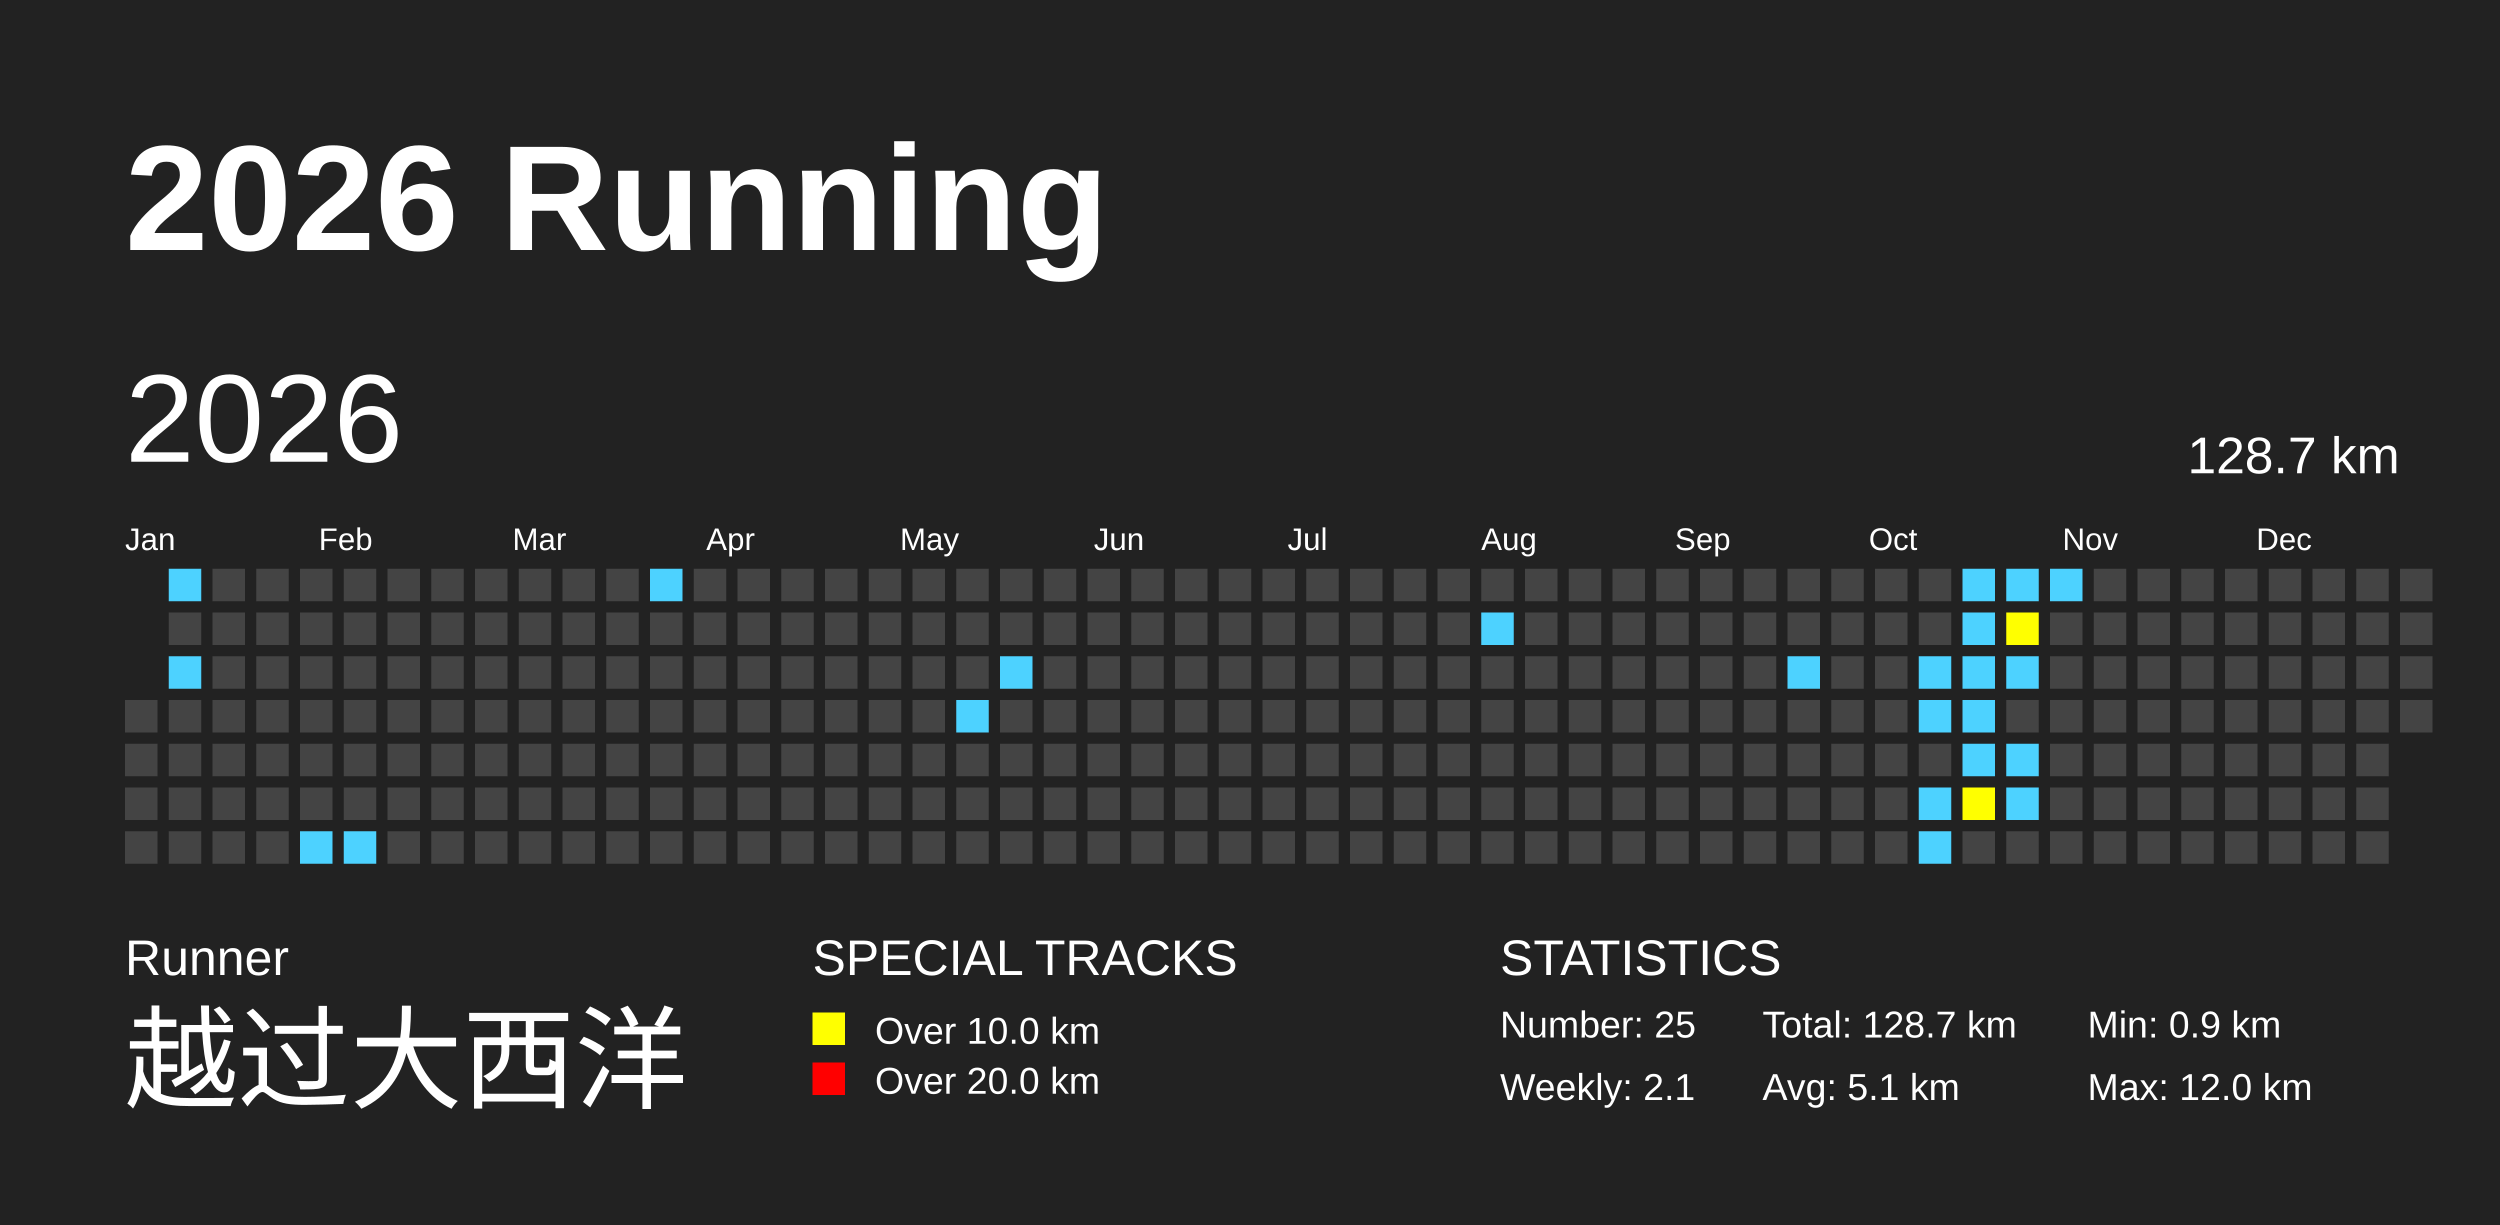
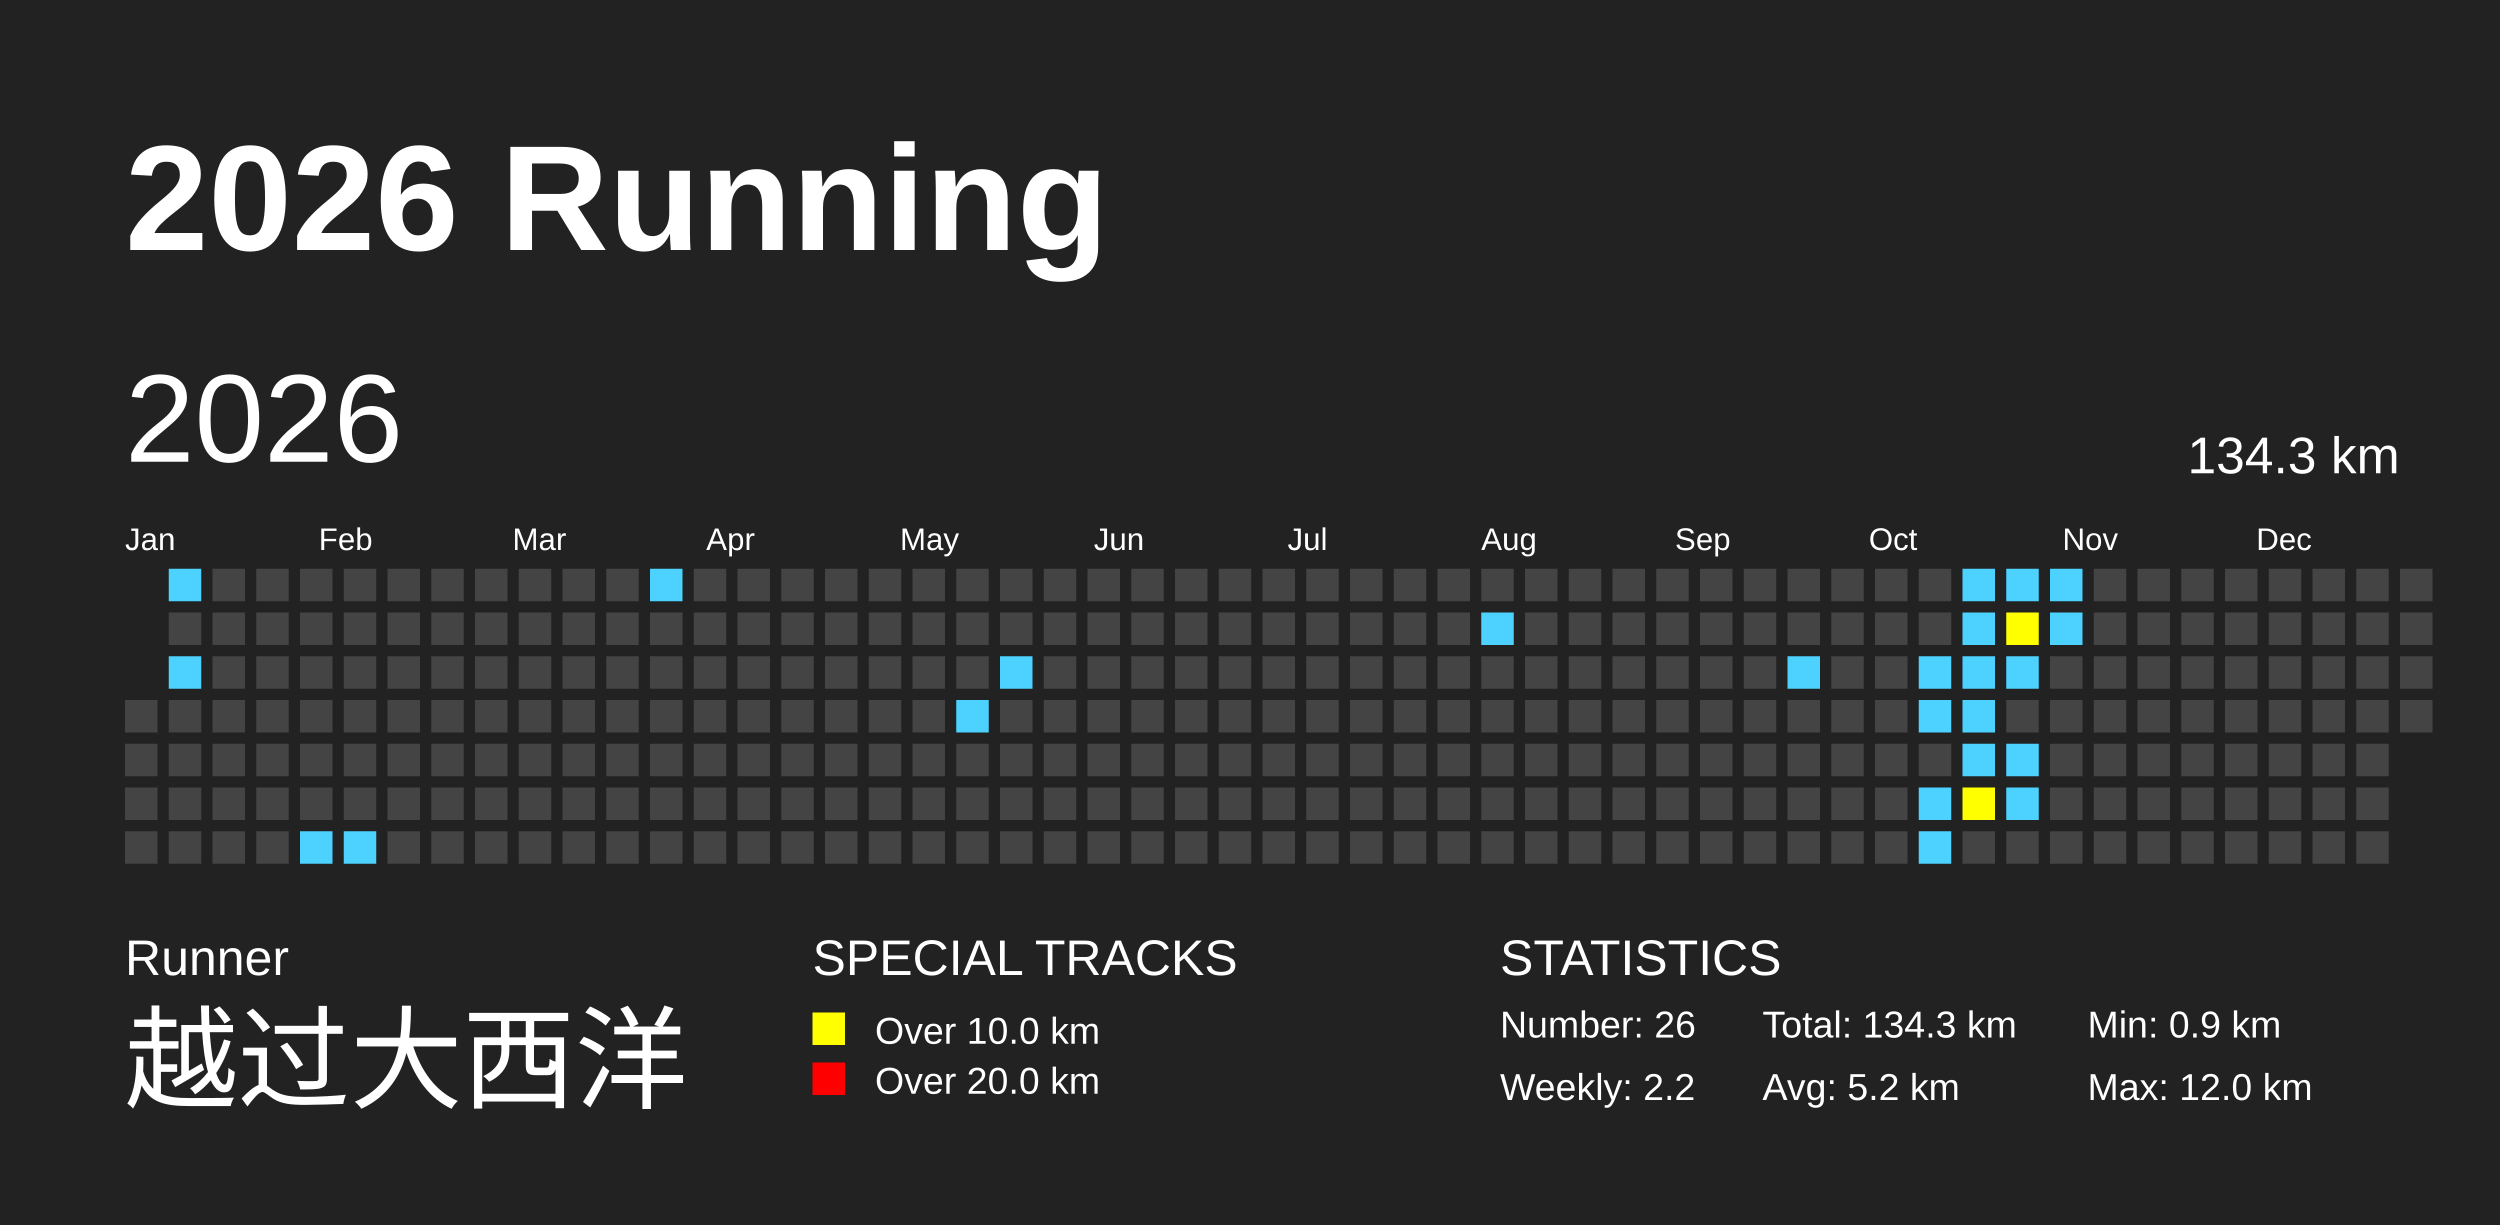
<svg xmlns="http://www.w3.org/2000/svg" baseProfile="full" height="98mm" version="1.1" viewBox="0,0,200,98" width="200mm">
  <defs>
    <pattern height="2" id="indoor-stripe" patternUnits="userSpaceOnUse" width="2">
      <line stroke="white" stroke-opacity="0.45" stroke-width="0.5" x1="0" x2="2" y1="2" y2="0" />
    </pattern>
  </defs>
  <rect fill="#222222" height="98" width="200" x="0" y="0" />
  <text fill="#FFFFFF" style="font-size:12px; font-family:Arial; font-weight:bold;" x="10" y="20">2026 Running</text>
  <text fill="#FFFFFF" style="font-size:4px; font-family:Arial" x="10" y="78">Runner</text>
  <text fill="#FFFFFF" style="font-size:9px; font-family:Arial" x="10" y="88">越过大西洋</text>
  <text fill="#FFFFFF" style="font-size:4px; font-family:Arial" x="65" y="78">SPECIAL TRACKS</text>
  <rect fill="yellow" height="2.6" width="2.6" x="65" y="81" />
  <text fill="#FFFFFF" style="font-size:3px; font-family:Arial" x="70" y="83.5">Over 10.0 km</text>
  <rect fill="red" height="2.6" width="2.6" x="65" y="85" />
  <text fill="#FFFFFF" style="font-size:3px; font-family:Arial" x="70" y="87.5">Over 20.0 km</text>
  <text fill="#FFFFFF" style="font-size:4px; font-family:Arial" x="120" y="78">STATISTICS</text>
-   <text fill="#FFFFFF" style="font-size:3px; font-family:Arial" x="120" y="83">Number: 25</text>
-   <text fill="#FFFFFF" style="font-size:3px; font-family:Arial" x="120" y="88">Weekly: 2.1</text>
-   <text fill="#FFFFFF" style="font-size:3px; font-family:Arial" x="141" y="83">Total: 128.7 km</text>
-   <text fill="#FFFFFF" style="font-size:3px; font-family:Arial" x="141" y="88">Avg: 5.1 km</text>
+   <text fill="#FFFFFF" style="font-size:3px; font-family:Arial" x="120" y="83">Number: 26</text>
+   <text fill="#FFFFFF" style="font-size:3px; font-family:Arial" x="120" y="88">Weekly: 2.2</text>
+   <text fill="#FFFFFF" style="font-size:3px; font-family:Arial" x="141" y="83">Total: 134.3 km</text>
+   <text fill="#FFFFFF" style="font-size:3px; font-family:Arial" x="141" y="88">Avg: 5.2 km</text>
  <text fill="#FFFFFF" style="font-size:3px; font-family:Arial" x="167" y="83">Min: 0.9 km</text>
  <text fill="#FFFFFF" style="font-size:3px; font-family:Arial" x="167" y="88">Max: 12.0 km</text>
  <text dominant-baseline="hanging" fill="#FFFFFF" style="font-size:10.0px; font-family:Arial;" x="10" y="30">2026</text>
-   <text dominant-baseline="hanging" fill="#FFFFFF" style="font-size:4.125px; font-family:Arial;" x="175" y="35">128.7 km</text>
+   <text dominant-baseline="hanging" fill="#FFFFFF" style="font-size:4.125px; font-family:Arial;" x="175" y="35">134.3 km</text>
  <text fill="#FFFFFF" style="font-size:2.5px; font-family:Arial" x="10.0" y="44">Jan</text>
  <text fill="#FFFFFF" style="font-size:2.5px; font-family:Arial" x="25.5" y="44">Feb</text>
  <text fill="#FFFFFF" style="font-size:2.5px; font-family:Arial" x="41.0" y="44">Mar</text>
  <text fill="#FFFFFF" style="font-size:2.5px; font-family:Arial" x="56.5" y="44">Apr</text>
  <text fill="#FFFFFF" style="font-size:2.5px; font-family:Arial" x="72.0" y="44">May</text>
  <text fill="#FFFFFF" style="font-size:2.5px; font-family:Arial" x="87.5" y="44">Jun</text>
  <text fill="#FFFFFF" style="font-size:2.5px; font-family:Arial" x="103.0" y="44">Jul</text>
  <text fill="#FFFFFF" style="font-size:2.5px; font-family:Arial" x="118.5" y="44">Aug</text>
  <text fill="#FFFFFF" style="font-size:2.5px; font-family:Arial" x="134.0" y="44">Sep</text>
  <text fill="#FFFFFF" style="font-size:2.5px; font-family:Arial" x="149.5" y="44">Oct</text>
  <text fill="#FFFFFF" style="font-size:2.5px; font-family:Arial" x="165.0" y="44">Nov</text>
  <text fill="#FFFFFF" style="font-size:2.5px; font-family:Arial" x="180.5" y="44">Dec</text>
  <rect fill="#444444" height="2.6" width="2.6" x="10.0" y="56.0" />
  <rect fill="#444444" height="2.6" width="2.6" x="10.0" y="59.5" />
  <rect fill="#444444" height="2.6" width="2.6" x="10.0" y="63.0" />
  <rect fill="#444444" height="2.6" width="2.6" x="10.0" y="66.5" />
  <rect fill="#4DD2FF" height="2.6" width="2.6" x="13.5" y="45.5" />
  <rect fill="#444444" height="2.6" width="2.6" x="13.5" y="49.0" />
  <rect fill="#4DD2FF" height="2.6" width="2.6" x="13.5" y="52.5" />
  <rect fill="#444444" height="2.6" width="2.6" x="13.5" y="56.0" />
  <rect fill="#444444" height="2.6" width="2.6" x="13.5" y="59.5" />
  <rect fill="#444444" height="2.6" width="2.6" x="13.5" y="63.0" />
  <rect fill="#444444" height="2.6" width="2.6" x="13.5" y="66.5" />
  <rect fill="#444444" height="2.6" width="2.6" x="17.0" y="45.5" />
  <rect fill="#444444" height="2.6" width="2.6" x="17.0" y="49.0" />
  <rect fill="#444444" height="2.6" width="2.6" x="17.0" y="52.5" />
  <rect fill="#444444" height="2.6" width="2.6" x="17.0" y="56.0" />
  <rect fill="#444444" height="2.6" width="2.6" x="17.0" y="59.5" />
  <rect fill="#444444" height="2.6" width="2.6" x="17.0" y="63.0" />
  <rect fill="#444444" height="2.6" width="2.6" x="17.0" y="66.5" />
  <rect fill="#444444" height="2.6" width="2.6" x="20.5" y="45.5" />
  <rect fill="#444444" height="2.6" width="2.6" x="20.5" y="49.0" />
  <rect fill="#444444" height="2.6" width="2.6" x="20.5" y="52.5" />
  <rect fill="#444444" height="2.6" width="2.6" x="20.5" y="56.0" />
  <rect fill="#444444" height="2.6" width="2.6" x="20.5" y="59.5" />
  <rect fill="#444444" height="2.6" width="2.6" x="20.5" y="63.0" />
  <rect fill="#444444" height="2.6" width="2.6" x="20.5" y="66.5" />
  <rect fill="#444444" height="2.6" width="2.6" x="24.0" y="45.5" />
  <rect fill="#444444" height="2.6" width="2.6" x="24.0" y="49.0" />
  <rect fill="#444444" height="2.6" width="2.6" x="24.0" y="52.5" />
  <rect fill="#444444" height="2.6" width="2.6" x="24.0" y="56.0" />
  <rect fill="#444444" height="2.6" width="2.6" x="24.0" y="59.5" />
  <rect fill="#444444" height="2.6" width="2.6" x="24.0" y="63.0" />
  <rect fill="#4DD2FF" height="2.6" width="2.6" x="24.0" y="66.5" />
  <rect fill="#444444" height="2.6" width="2.6" x="27.5" y="45.5" />
  <rect fill="#444444" height="2.6" width="2.6" x="27.5" y="49.0" />
  <rect fill="#444444" height="2.6" width="2.6" x="27.5" y="52.5" />
  <rect fill="#444444" height="2.6" width="2.6" x="27.5" y="56.0" />
  <rect fill="#444444" height="2.6" width="2.6" x="27.5" y="59.5" />
  <rect fill="#444444" height="2.6" width="2.6" x="27.5" y="63.0" />
  <rect fill="#4DD2FF" height="2.6" width="2.6" x="27.5" y="66.5" />
  <rect fill="#444444" height="2.6" width="2.6" x="31.0" y="45.5" />
  <rect fill="#444444" height="2.6" width="2.6" x="31.0" y="49.0" />
  <rect fill="#444444" height="2.6" width="2.6" x="31.0" y="52.5" />
  <rect fill="#444444" height="2.6" width="2.6" x="31.0" y="56.0" />
  <rect fill="#444444" height="2.6" width="2.6" x="31.0" y="59.5" />
  <rect fill="#444444" height="2.6" width="2.6" x="31.0" y="63.0" />
  <rect fill="#444444" height="2.6" width="2.6" x="31.0" y="66.5" />
  <rect fill="#444444" height="2.6" width="2.6" x="34.5" y="45.5" />
  <rect fill="#444444" height="2.6" width="2.6" x="34.5" y="49.0" />
  <rect fill="#444444" height="2.6" width="2.6" x="34.5" y="52.5" />
  <rect fill="#444444" height="2.6" width="2.6" x="34.5" y="56.0" />
  <rect fill="#444444" height="2.6" width="2.6" x="34.5" y="59.5" />
  <rect fill="#444444" height="2.6" width="2.6" x="34.5" y="63.0" />
  <rect fill="#444444" height="2.6" width="2.6" x="34.5" y="66.5" />
  <rect fill="#444444" height="2.6" width="2.6" x="38.0" y="45.5" />
  <rect fill="#444444" height="2.6" width="2.6" x="38.0" y="49.0" />
  <rect fill="#444444" height="2.6" width="2.6" x="38.0" y="52.5" />
  <rect fill="#444444" height="2.6" width="2.6" x="38.0" y="56.0" />
  <rect fill="#444444" height="2.6" width="2.6" x="38.0" y="59.5" />
  <rect fill="#444444" height="2.6" width="2.6" x="38.0" y="63.0" />
  <rect fill="#444444" height="2.6" width="2.6" x="38.0" y="66.5" />
  <rect fill="#444444" height="2.6" width="2.6" x="41.5" y="45.5" />
  <rect fill="#444444" height="2.6" width="2.6" x="41.5" y="49.0" />
  <rect fill="#444444" height="2.6" width="2.6" x="41.5" y="52.5" />
  <rect fill="#444444" height="2.6" width="2.6" x="41.5" y="56.0" />
  <rect fill="#444444" height="2.6" width="2.6" x="41.5" y="59.5" />
  <rect fill="#444444" height="2.6" width="2.6" x="41.5" y="63.0" />
  <rect fill="#444444" height="2.6" width="2.6" x="41.5" y="66.5" />
  <rect fill="#444444" height="2.6" width="2.6" x="45.0" y="45.5" />
  <rect fill="#444444" height="2.6" width="2.6" x="45.0" y="49.0" />
  <rect fill="#444444" height="2.6" width="2.6" x="45.0" y="52.5" />
  <rect fill="#444444" height="2.6" width="2.6" x="45.0" y="56.0" />
  <rect fill="#444444" height="2.6" width="2.6" x="45.0" y="59.5" />
  <rect fill="#444444" height="2.6" width="2.6" x="45.0" y="63.0" />
  <rect fill="#444444" height="2.6" width="2.6" x="45.0" y="66.5" />
  <rect fill="#444444" height="2.6" width="2.6" x="48.5" y="45.5" />
  <rect fill="#444444" height="2.6" width="2.6" x="48.5" y="49.0" />
  <rect fill="#444444" height="2.6" width="2.6" x="48.5" y="52.5" />
  <rect fill="#444444" height="2.6" width="2.6" x="48.5" y="56.0" />
  <rect fill="#444444" height="2.6" width="2.6" x="48.5" y="59.5" />
  <rect fill="#444444" height="2.6" width="2.6" x="48.5" y="63.0" />
  <rect fill="#444444" height="2.6" width="2.6" x="48.5" y="66.5" />
  <rect fill="#4DD2FF" height="2.6" width="2.6" x="52.0" y="45.5" />
  <rect fill="#444444" height="2.6" width="2.6" x="52.0" y="49.0" />
  <rect fill="#444444" height="2.6" width="2.6" x="52.0" y="52.5" />
  <rect fill="#444444" height="2.6" width="2.6" x="52.0" y="56.0" />
  <rect fill="#444444" height="2.6" width="2.6" x="52.0" y="59.5" />
  <rect fill="#444444" height="2.6" width="2.6" x="52.0" y="63.0" />
  <rect fill="#444444" height="2.6" width="2.6" x="52.0" y="66.5" />
  <rect fill="#444444" height="2.6" width="2.6" x="55.5" y="45.5" />
  <rect fill="#444444" height="2.6" width="2.6" x="55.5" y="49.0" />
  <rect fill="#444444" height="2.6" width="2.6" x="55.5" y="52.5" />
  <rect fill="#444444" height="2.6" width="2.6" x="55.5" y="56.0" />
  <rect fill="#444444" height="2.6" width="2.6" x="55.5" y="59.5" />
  <rect fill="#444444" height="2.6" width="2.6" x="55.5" y="63.0" />
  <rect fill="#444444" height="2.6" width="2.6" x="55.5" y="66.5" />
  <rect fill="#444444" height="2.6" width="2.6" x="59.0" y="45.5" />
  <rect fill="#444444" height="2.6" width="2.6" x="59.0" y="49.0" />
  <rect fill="#444444" height="2.6" width="2.6" x="59.0" y="52.5" />
  <rect fill="#444444" height="2.6" width="2.6" x="59.0" y="56.0" />
  <rect fill="#444444" height="2.6" width="2.6" x="59.0" y="59.5" />
  <rect fill="#444444" height="2.6" width="2.6" x="59.0" y="63.0" />
  <rect fill="#444444" height="2.6" width="2.6" x="59.0" y="66.5" />
  <rect fill="#444444" height="2.6" width="2.6" x="62.5" y="45.5" />
  <rect fill="#444444" height="2.6" width="2.6" x="62.5" y="49.0" />
  <rect fill="#444444" height="2.6" width="2.6" x="62.5" y="52.5" />
  <rect fill="#444444" height="2.6" width="2.6" x="62.5" y="56.0" />
  <rect fill="#444444" height="2.6" width="2.6" x="62.5" y="59.5" />
  <rect fill="#444444" height="2.6" width="2.6" x="62.5" y="63.0" />
  <rect fill="#444444" height="2.6" width="2.6" x="62.5" y="66.5" />
  <rect fill="#444444" height="2.6" width="2.6" x="66.0" y="45.5" />
  <rect fill="#444444" height="2.6" width="2.6" x="66.0" y="49.0" />
  <rect fill="#444444" height="2.6" width="2.6" x="66.0" y="52.5" />
  <rect fill="#444444" height="2.6" width="2.6" x="66.0" y="56.0" />
  <rect fill="#444444" height="2.6" width="2.6" x="66.0" y="59.5" />
  <rect fill="#444444" height="2.6" width="2.6" x="66.0" y="63.0" />
  <rect fill="#444444" height="2.6" width="2.6" x="66.0" y="66.5" />
  <rect fill="#444444" height="2.6" width="2.6" x="69.5" y="45.5" />
  <rect fill="#444444" height="2.6" width="2.6" x="69.5" y="49.0" />
  <rect fill="#444444" height="2.6" width="2.6" x="69.5" y="52.5" />
  <rect fill="#444444" height="2.6" width="2.6" x="69.5" y="56.0" />
  <rect fill="#444444" height="2.6" width="2.6" x="69.5" y="59.5" />
  <rect fill="#444444" height="2.6" width="2.6" x="69.5" y="63.0" />
  <rect fill="#444444" height="2.6" width="2.6" x="69.5" y="66.5" />
  <rect fill="#444444" height="2.6" width="2.6" x="73.0" y="45.5" />
  <rect fill="#444444" height="2.6" width="2.6" x="73.0" y="49.0" />
  <rect fill="#444444" height="2.6" width="2.6" x="73.0" y="52.5" />
  <rect fill="#444444" height="2.6" width="2.6" x="73.0" y="56.0" />
  <rect fill="#444444" height="2.6" width="2.6" x="73.0" y="59.5" />
  <rect fill="#444444" height="2.6" width="2.6" x="73.0" y="63.0" />
  <rect fill="#444444" height="2.6" width="2.6" x="73.0" y="66.5" />
  <rect fill="#444444" height="2.6" width="2.6" x="76.5" y="45.5" />
  <rect fill="#444444" height="2.6" width="2.6" x="76.5" y="49.0" />
  <rect fill="#444444" height="2.6" width="2.6" x="76.5" y="52.5" />
  <rect fill="#4DD2FF" height="2.6" width="2.6" x="76.5" y="56.0" />
  <rect fill="#444444" height="2.6" width="2.6" x="76.5" y="59.5" />
  <rect fill="#444444" height="2.6" width="2.6" x="76.5" y="63.0" />
  <rect fill="#444444" height="2.6" width="2.6" x="76.5" y="66.5" />
  <rect fill="#444444" height="2.6" width="2.6" x="80.0" y="45.5" />
  <rect fill="#444444" height="2.6" width="2.6" x="80.0" y="49.0" />
  <rect fill="#4DD2FF" height="2.6" width="2.6" x="80.0" y="52.5" />
  <rect fill="#444444" height="2.6" width="2.6" x="80.0" y="56.0" />
  <rect fill="#444444" height="2.6" width="2.6" x="80.0" y="59.5" />
  <rect fill="#444444" height="2.6" width="2.6" x="80.0" y="63.0" />
  <rect fill="#444444" height="2.6" width="2.6" x="80.0" y="66.5" />
  <rect fill="#444444" height="2.6" width="2.6" x="83.5" y="45.5" />
  <rect fill="#444444" height="2.6" width="2.6" x="83.5" y="49.0" />
  <rect fill="#444444" height="2.6" width="2.6" x="83.5" y="52.5" />
  <rect fill="#444444" height="2.6" width="2.6" x="83.5" y="56.0" />
  <rect fill="#444444" height="2.6" width="2.6" x="83.5" y="59.5" />
  <rect fill="#444444" height="2.6" width="2.6" x="83.5" y="63.0" />
  <rect fill="#444444" height="2.6" width="2.6" x="83.5" y="66.5" />
  <rect fill="#444444" height="2.6" width="2.6" x="87.0" y="45.5" />
  <rect fill="#444444" height="2.6" width="2.6" x="87.0" y="49.0" />
  <rect fill="#444444" height="2.6" width="2.6" x="87.0" y="52.5" />
  <rect fill="#444444" height="2.6" width="2.6" x="87.0" y="56.0" />
  <rect fill="#444444" height="2.6" width="2.6" x="87.0" y="59.5" />
  <rect fill="#444444" height="2.6" width="2.6" x="87.0" y="63.0" />
  <rect fill="#444444" height="2.6" width="2.6" x="87.0" y="66.5" />
  <rect fill="#444444" height="2.6" width="2.6" x="90.5" y="45.5" />
  <rect fill="#444444" height="2.6" width="2.6" x="90.5" y="49.0" />
  <rect fill="#444444" height="2.6" width="2.6" x="90.5" y="52.5" />
  <rect fill="#444444" height="2.6" width="2.6" x="90.5" y="56.0" />
  <rect fill="#444444" height="2.6" width="2.6" x="90.5" y="59.5" />
  <rect fill="#444444" height="2.6" width="2.6" x="90.5" y="63.0" />
  <rect fill="#444444" height="2.6" width="2.6" x="90.5" y="66.5" />
  <rect fill="#444444" height="2.6" width="2.6" x="94.0" y="45.5" />
  <rect fill="#444444" height="2.6" width="2.6" x="94.0" y="49.0" />
  <rect fill="#444444" height="2.6" width="2.6" x="94.0" y="52.5" />
  <rect fill="#444444" height="2.6" width="2.6" x="94.0" y="56.0" />
  <rect fill="#444444" height="2.6" width="2.6" x="94.0" y="59.5" />
  <rect fill="#444444" height="2.6" width="2.6" x="94.0" y="63.0" />
  <rect fill="#444444" height="2.6" width="2.6" x="94.0" y="66.5" />
  <rect fill="#444444" height="2.6" width="2.6" x="97.5" y="45.5" />
  <rect fill="#444444" height="2.6" width="2.6" x="97.5" y="49.0" />
  <rect fill="#444444" height="2.6" width="2.6" x="97.5" y="52.5" />
  <rect fill="#444444" height="2.6" width="2.6" x="97.5" y="56.0" />
  <rect fill="#444444" height="2.6" width="2.6" x="97.5" y="59.5" />
  <rect fill="#444444" height="2.6" width="2.6" x="97.5" y="63.0" />
  <rect fill="#444444" height="2.6" width="2.6" x="97.5" y="66.5" />
  <rect fill="#444444" height="2.6" width="2.6" x="101.0" y="45.5" />
  <rect fill="#444444" height="2.6" width="2.6" x="101.0" y="49.0" />
  <rect fill="#444444" height="2.6" width="2.6" x="101.0" y="52.5" />
  <rect fill="#444444" height="2.6" width="2.6" x="101.0" y="56.0" />
  <rect fill="#444444" height="2.6" width="2.6" x="101.0" y="59.5" />
  <rect fill="#444444" height="2.6" width="2.6" x="101.0" y="63.0" />
  <rect fill="#444444" height="2.6" width="2.6" x="101.0" y="66.5" />
  <rect fill="#444444" height="2.6" width="2.6" x="104.5" y="45.5" />
  <rect fill="#444444" height="2.6" width="2.6" x="104.5" y="49.0" />
  <rect fill="#444444" height="2.6" width="2.6" x="104.5" y="52.5" />
  <rect fill="#444444" height="2.6" width="2.6" x="104.5" y="56.0" />
  <rect fill="#444444" height="2.6" width="2.6" x="104.5" y="59.5" />
  <rect fill="#444444" height="2.6" width="2.6" x="104.5" y="63.0" />
  <rect fill="#444444" height="2.6" width="2.6" x="104.5" y="66.5" />
  <rect fill="#444444" height="2.6" width="2.6" x="108.0" y="45.5" />
  <rect fill="#444444" height="2.6" width="2.6" x="108.0" y="49.0" />
  <rect fill="#444444" height="2.6" width="2.6" x="108.0" y="52.5" />
  <rect fill="#444444" height="2.6" width="2.6" x="108.0" y="56.0" />
  <rect fill="#444444" height="2.6" width="2.6" x="108.0" y="59.5" />
  <rect fill="#444444" height="2.6" width="2.6" x="108.0" y="63.0" />
  <rect fill="#444444" height="2.6" width="2.6" x="108.0" y="66.5" />
  <rect fill="#444444" height="2.6" width="2.6" x="111.5" y="45.5" />
  <rect fill="#444444" height="2.6" width="2.6" x="111.5" y="49.0" />
  <rect fill="#444444" height="2.6" width="2.6" x="111.5" y="52.5" />
  <rect fill="#444444" height="2.6" width="2.6" x="111.5" y="56.0" />
  <rect fill="#444444" height="2.6" width="2.6" x="111.5" y="59.5" />
  <rect fill="#444444" height="2.6" width="2.6" x="111.5" y="63.0" />
  <rect fill="#444444" height="2.6" width="2.6" x="111.5" y="66.5" />
  <rect fill="#444444" height="2.6" width="2.6" x="115.0" y="45.5" />
  <rect fill="#444444" height="2.6" width="2.6" x="115.0" y="49.0" />
  <rect fill="#444444" height="2.6" width="2.6" x="115.0" y="52.5" />
  <rect fill="#444444" height="2.6" width="2.6" x="115.0" y="56.0" />
  <rect fill="#444444" height="2.6" width="2.6" x="115.0" y="59.5" />
  <rect fill="#444444" height="2.6" width="2.6" x="115.0" y="63.0" />
  <rect fill="#444444" height="2.6" width="2.6" x="115.0" y="66.5" />
  <rect fill="#444444" height="2.6" width="2.6" x="118.5" y="45.5" />
  <rect fill="#4DD2FF" height="2.6" width="2.6" x="118.5" y="49.0" />
  <rect fill="#444444" height="2.6" width="2.6" x="118.5" y="52.5" />
  <rect fill="#444444" height="2.6" width="2.6" x="118.5" y="56.0" />
  <rect fill="#444444" height="2.6" width="2.6" x="118.5" y="59.5" />
  <rect fill="#444444" height="2.6" width="2.6" x="118.5" y="63.0" />
  <rect fill="#444444" height="2.6" width="2.6" x="118.5" y="66.5" />
  <rect fill="#444444" height="2.6" width="2.6" x="122.0" y="45.5" />
  <rect fill="#444444" height="2.6" width="2.6" x="122.0" y="49.0" />
  <rect fill="#444444" height="2.6" width="2.6" x="122.0" y="52.5" />
  <rect fill="#444444" height="2.6" width="2.6" x="122.0" y="56.0" />
  <rect fill="#444444" height="2.6" width="2.6" x="122.0" y="59.5" />
  <rect fill="#444444" height="2.6" width="2.6" x="122.0" y="63.0" />
  <rect fill="#444444" height="2.6" width="2.6" x="122.0" y="66.5" />
  <rect fill="#444444" height="2.6" width="2.6" x="125.5" y="45.5" />
  <rect fill="#444444" height="2.6" width="2.6" x="125.5" y="49.0" />
  <rect fill="#444444" height="2.6" width="2.6" x="125.5" y="52.5" />
  <rect fill="#444444" height="2.6" width="2.6" x="125.5" y="56.0" />
  <rect fill="#444444" height="2.6" width="2.6" x="125.5" y="59.5" />
  <rect fill="#444444" height="2.6" width="2.6" x="125.5" y="63.0" />
  <rect fill="#444444" height="2.6" width="2.6" x="125.5" y="66.5" />
  <rect fill="#444444" height="2.6" width="2.6" x="129.0" y="45.5" />
  <rect fill="#444444" height="2.6" width="2.6" x="129.0" y="49.0" />
  <rect fill="#444444" height="2.6" width="2.6" x="129.0" y="52.5" />
  <rect fill="#444444" height="2.6" width="2.6" x="129.0" y="56.0" />
  <rect fill="#444444" height="2.6" width="2.6" x="129.0" y="59.5" />
  <rect fill="#444444" height="2.6" width="2.6" x="129.0" y="63.0" />
  <rect fill="#444444" height="2.6" width="2.6" x="129.0" y="66.5" />
  <rect fill="#444444" height="2.6" width="2.6" x="132.5" y="45.5" />
  <rect fill="#444444" height="2.6" width="2.6" x="132.5" y="49.0" />
  <rect fill="#444444" height="2.6" width="2.6" x="132.5" y="52.5" />
  <rect fill="#444444" height="2.6" width="2.6" x="132.5" y="56.0" />
  <rect fill="#444444" height="2.6" width="2.6" x="132.5" y="59.5" />
  <rect fill="#444444" height="2.6" width="2.6" x="132.5" y="63.0" />
  <rect fill="#444444" height="2.6" width="2.6" x="132.5" y="66.5" />
  <rect fill="#444444" height="2.6" width="2.6" x="136.0" y="45.5" />
  <rect fill="#444444" height="2.6" width="2.6" x="136.0" y="49.0" />
  <rect fill="#444444" height="2.6" width="2.6" x="136.0" y="52.5" />
  <rect fill="#444444" height="2.6" width="2.6" x="136.0" y="56.0" />
  <rect fill="#444444" height="2.6" width="2.6" x="136.0" y="59.5" />
  <rect fill="#444444" height="2.6" width="2.6" x="136.0" y="63.0" />
  <rect fill="#444444" height="2.6" width="2.6" x="136.0" y="66.5" />
  <rect fill="#444444" height="2.6" width="2.6" x="139.5" y="45.5" />
  <rect fill="#444444" height="2.6" width="2.6" x="139.5" y="49.0" />
  <rect fill="#444444" height="2.6" width="2.6" x="139.5" y="52.5" />
  <rect fill="#444444" height="2.6" width="2.6" x="139.5" y="56.0" />
  <rect fill="#444444" height="2.6" width="2.6" x="139.5" y="59.5" />
  <rect fill="#444444" height="2.6" width="2.6" x="139.5" y="63.0" />
  <rect fill="#444444" height="2.6" width="2.6" x="139.5" y="66.5" />
  <rect fill="#444444" height="2.6" width="2.6" x="143.0" y="45.5" />
  <rect fill="#444444" height="2.6" width="2.6" x="143.0" y="49.0" />
  <rect fill="#4DD2FF" height="2.6" width="2.6" x="143.0" y="52.5" />
  <rect fill="#444444" height="2.6" width="2.6" x="143.0" y="56.0" />
  <rect fill="#444444" height="2.6" width="2.6" x="143.0" y="59.5" />
  <rect fill="#444444" height="2.6" width="2.6" x="143.0" y="63.0" />
  <rect fill="#444444" height="2.6" width="2.6" x="143.0" y="66.5" />
  <rect fill="#444444" height="2.6" width="2.6" x="146.5" y="45.5" />
  <rect fill="#444444" height="2.6" width="2.6" x="146.5" y="49.0" />
  <rect fill="#444444" height="2.6" width="2.6" x="146.5" y="52.5" />
  <rect fill="#444444" height="2.6" width="2.6" x="146.5" y="56.0" />
  <rect fill="#444444" height="2.6" width="2.6" x="146.5" y="59.5" />
  <rect fill="#444444" height="2.6" width="2.6" x="146.5" y="63.0" />
  <rect fill="#444444" height="2.6" width="2.6" x="146.5" y="66.5" />
  <rect fill="#444444" height="2.6" width="2.6" x="150.0" y="45.5" />
  <rect fill="#444444" height="2.6" width="2.6" x="150.0" y="49.0" />
  <rect fill="#444444" height="2.6" width="2.6" x="150.0" y="52.5" />
  <rect fill="#444444" height="2.6" width="2.6" x="150.0" y="56.0" />
  <rect fill="#444444" height="2.6" width="2.6" x="150.0" y="59.5" />
  <rect fill="#444444" height="2.6" width="2.6" x="150.0" y="63.0" />
  <rect fill="#444444" height="2.6" width="2.6" x="150.0" y="66.5" />
  <rect fill="#444444" height="2.6" width="2.6" x="153.5" y="45.5" />
  <rect fill="#444444" height="2.6" width="2.6" x="153.5" y="49.0" />
  <rect fill="#4DD2FF" height="2.6" width="2.6" x="153.5" y="52.5" />
  <rect fill="#4DD2FF" height="2.6" width="2.6" x="153.5" y="56.0" />
  <rect fill="#444444" height="2.6" width="2.6" x="153.5" y="59.5" />
  <rect fill="#4DD2FF" height="2.6" width="2.6" x="153.5" y="63.0" />
  <rect fill="#4DD2FF" height="2.6" width="2.6" x="153.5" y="66.5" />
  <rect fill="#4DD2FF" height="2.6" width="2.6" x="157.0" y="45.5" />
  <rect fill="#4DD2FF" height="2.6" width="2.6" x="157.0" y="49.0" />
  <rect fill="#4DD2FF" height="2.6" width="2.6" x="157.0" y="52.5" />
  <rect fill="#4DD2FF" height="2.6" width="2.6" x="157.0" y="56.0" />
  <rect fill="#4DD2FF" height="2.6" width="2.6" x="157.0" y="59.5" />
  <rect fill="yellow" height="2.6" width="2.6" x="157.0" y="63.0" />
  <rect fill="#444444" height="2.6" width="2.6" x="157.0" y="66.5" />
  <rect fill="#4DD2FF" height="2.6" width="2.6" x="160.5" y="45.5" />
  <rect fill="yellow" height="2.6" width="2.6" x="160.5" y="49.0" />
  <rect fill="#4DD2FF" height="2.6" width="2.6" x="160.5" y="52.5" />
  <rect fill="#444444" height="2.6" width="2.6" x="160.5" y="56.0" />
  <rect fill="#4DD2FF" height="2.6" width="2.6" x="160.5" y="59.5" />
  <rect fill="#4DD2FF" height="2.6" width="2.6" x="160.5" y="63.0" />
  <rect fill="#444444" height="2.6" width="2.6" x="160.5" y="66.5" />
  <rect fill="#4DD2FF" height="2.6" width="2.6" x="164.0" y="45.5" />
-   <rect fill="#444444" height="2.6" width="2.6" x="164.0" y="49.0" />
+   <rect fill="#4DD2FF" height="2.6" width="2.6" x="164.0" y="49.0" />
  <rect fill="#444444" height="2.6" width="2.6" x="164.0" y="52.5" />
  <rect fill="#444444" height="2.6" width="2.6" x="164.0" y="56.0" />
  <rect fill="#444444" height="2.6" width="2.6" x="164.0" y="59.5" />
  <rect fill="#444444" height="2.6" width="2.6" x="164.0" y="63.0" />
  <rect fill="#444444" height="2.6" width="2.6" x="164.0" y="66.5" />
  <rect fill="#444444" height="2.6" width="2.6" x="167.5" y="45.5" />
  <rect fill="#444444" height="2.6" width="2.6" x="167.5" y="49.0" />
  <rect fill="#444444" height="2.6" width="2.6" x="167.5" y="52.5" />
  <rect fill="#444444" height="2.6" width="2.6" x="167.5" y="56.0" />
  <rect fill="#444444" height="2.6" width="2.6" x="167.5" y="59.5" />
  <rect fill="#444444" height="2.6" width="2.6" x="167.5" y="63.0" />
  <rect fill="#444444" height="2.6" width="2.6" x="167.5" y="66.5" />
  <rect fill="#444444" height="2.6" width="2.6" x="171.0" y="45.5" />
  <rect fill="#444444" height="2.6" width="2.6" x="171.0" y="49.0" />
  <rect fill="#444444" height="2.6" width="2.6" x="171.0" y="52.5" />
  <rect fill="#444444" height="2.6" width="2.6" x="171.0" y="56.0" />
  <rect fill="#444444" height="2.6" width="2.6" x="171.0" y="59.5" />
  <rect fill="#444444" height="2.6" width="2.6" x="171.0" y="63.0" />
  <rect fill="#444444" height="2.6" width="2.6" x="171.0" y="66.5" />
  <rect fill="#444444" height="2.6" width="2.6" x="174.5" y="45.5" />
  <rect fill="#444444" height="2.6" width="2.6" x="174.5" y="49.0" />
  <rect fill="#444444" height="2.6" width="2.6" x="174.5" y="52.5" />
  <rect fill="#444444" height="2.6" width="2.6" x="174.5" y="56.0" />
  <rect fill="#444444" height="2.6" width="2.6" x="174.5" y="59.5" />
  <rect fill="#444444" height="2.6" width="2.6" x="174.5" y="63.0" />
  <rect fill="#444444" height="2.6" width="2.6" x="174.5" y="66.5" />
  <rect fill="#444444" height="2.6" width="2.6" x="178.0" y="45.5" />
  <rect fill="#444444" height="2.6" width="2.6" x="178.0" y="49.0" />
  <rect fill="#444444" height="2.6" width="2.6" x="178.0" y="52.5" />
  <rect fill="#444444" height="2.6" width="2.6" x="178.0" y="56.0" />
  <rect fill="#444444" height="2.6" width="2.6" x="178.0" y="59.5" />
  <rect fill="#444444" height="2.6" width="2.6" x="178.0" y="63.0" />
  <rect fill="#444444" height="2.6" width="2.6" x="178.0" y="66.5" />
  <rect fill="#444444" height="2.6" width="2.6" x="181.5" y="45.5" />
  <rect fill="#444444" height="2.6" width="2.6" x="181.5" y="49.0" />
  <rect fill="#444444" height="2.6" width="2.6" x="181.5" y="52.5" />
  <rect fill="#444444" height="2.6" width="2.6" x="181.5" y="56.0" />
  <rect fill="#444444" height="2.6" width="2.6" x="181.5" y="59.5" />
  <rect fill="#444444" height="2.6" width="2.6" x="181.5" y="63.0" />
  <rect fill="#444444" height="2.6" width="2.6" x="181.5" y="66.5" />
  <rect fill="#444444" height="2.6" width="2.6" x="185.0" y="45.5" />
  <rect fill="#444444" height="2.6" width="2.6" x="185.0" y="49.0" />
  <rect fill="#444444" height="2.6" width="2.6" x="185.0" y="52.5" />
  <rect fill="#444444" height="2.6" width="2.6" x="185.0" y="56.0" />
  <rect fill="#444444" height="2.6" width="2.6" x="185.0" y="59.5" />
  <rect fill="#444444" height="2.6" width="2.6" x="185.0" y="63.0" />
  <rect fill="#444444" height="2.6" width="2.6" x="185.0" y="66.5" />
  <rect fill="#444444" height="2.6" width="2.6" x="188.5" y="45.5" />
  <rect fill="#444444" height="2.6" width="2.6" x="188.5" y="49.0" />
  <rect fill="#444444" height="2.6" width="2.6" x="188.5" y="52.5" />
  <rect fill="#444444" height="2.6" width="2.6" x="188.5" y="56.0" />
  <rect fill="#444444" height="2.6" width="2.6" x="188.5" y="59.5" />
  <rect fill="#444444" height="2.6" width="2.6" x="188.5" y="63.0" />
  <rect fill="#444444" height="2.6" width="2.6" x="188.5" y="66.5" />
  <rect fill="#444444" height="2.6" width="2.6" x="192.0" y="45.5" />
  <rect fill="#444444" height="2.6" width="2.6" x="192.0" y="49.0" />
  <rect fill="#444444" height="2.6" width="2.6" x="192.0" y="52.5" />
  <rect fill="#444444" height="2.6" width="2.6" x="192.0" y="56.0" />
</svg>
